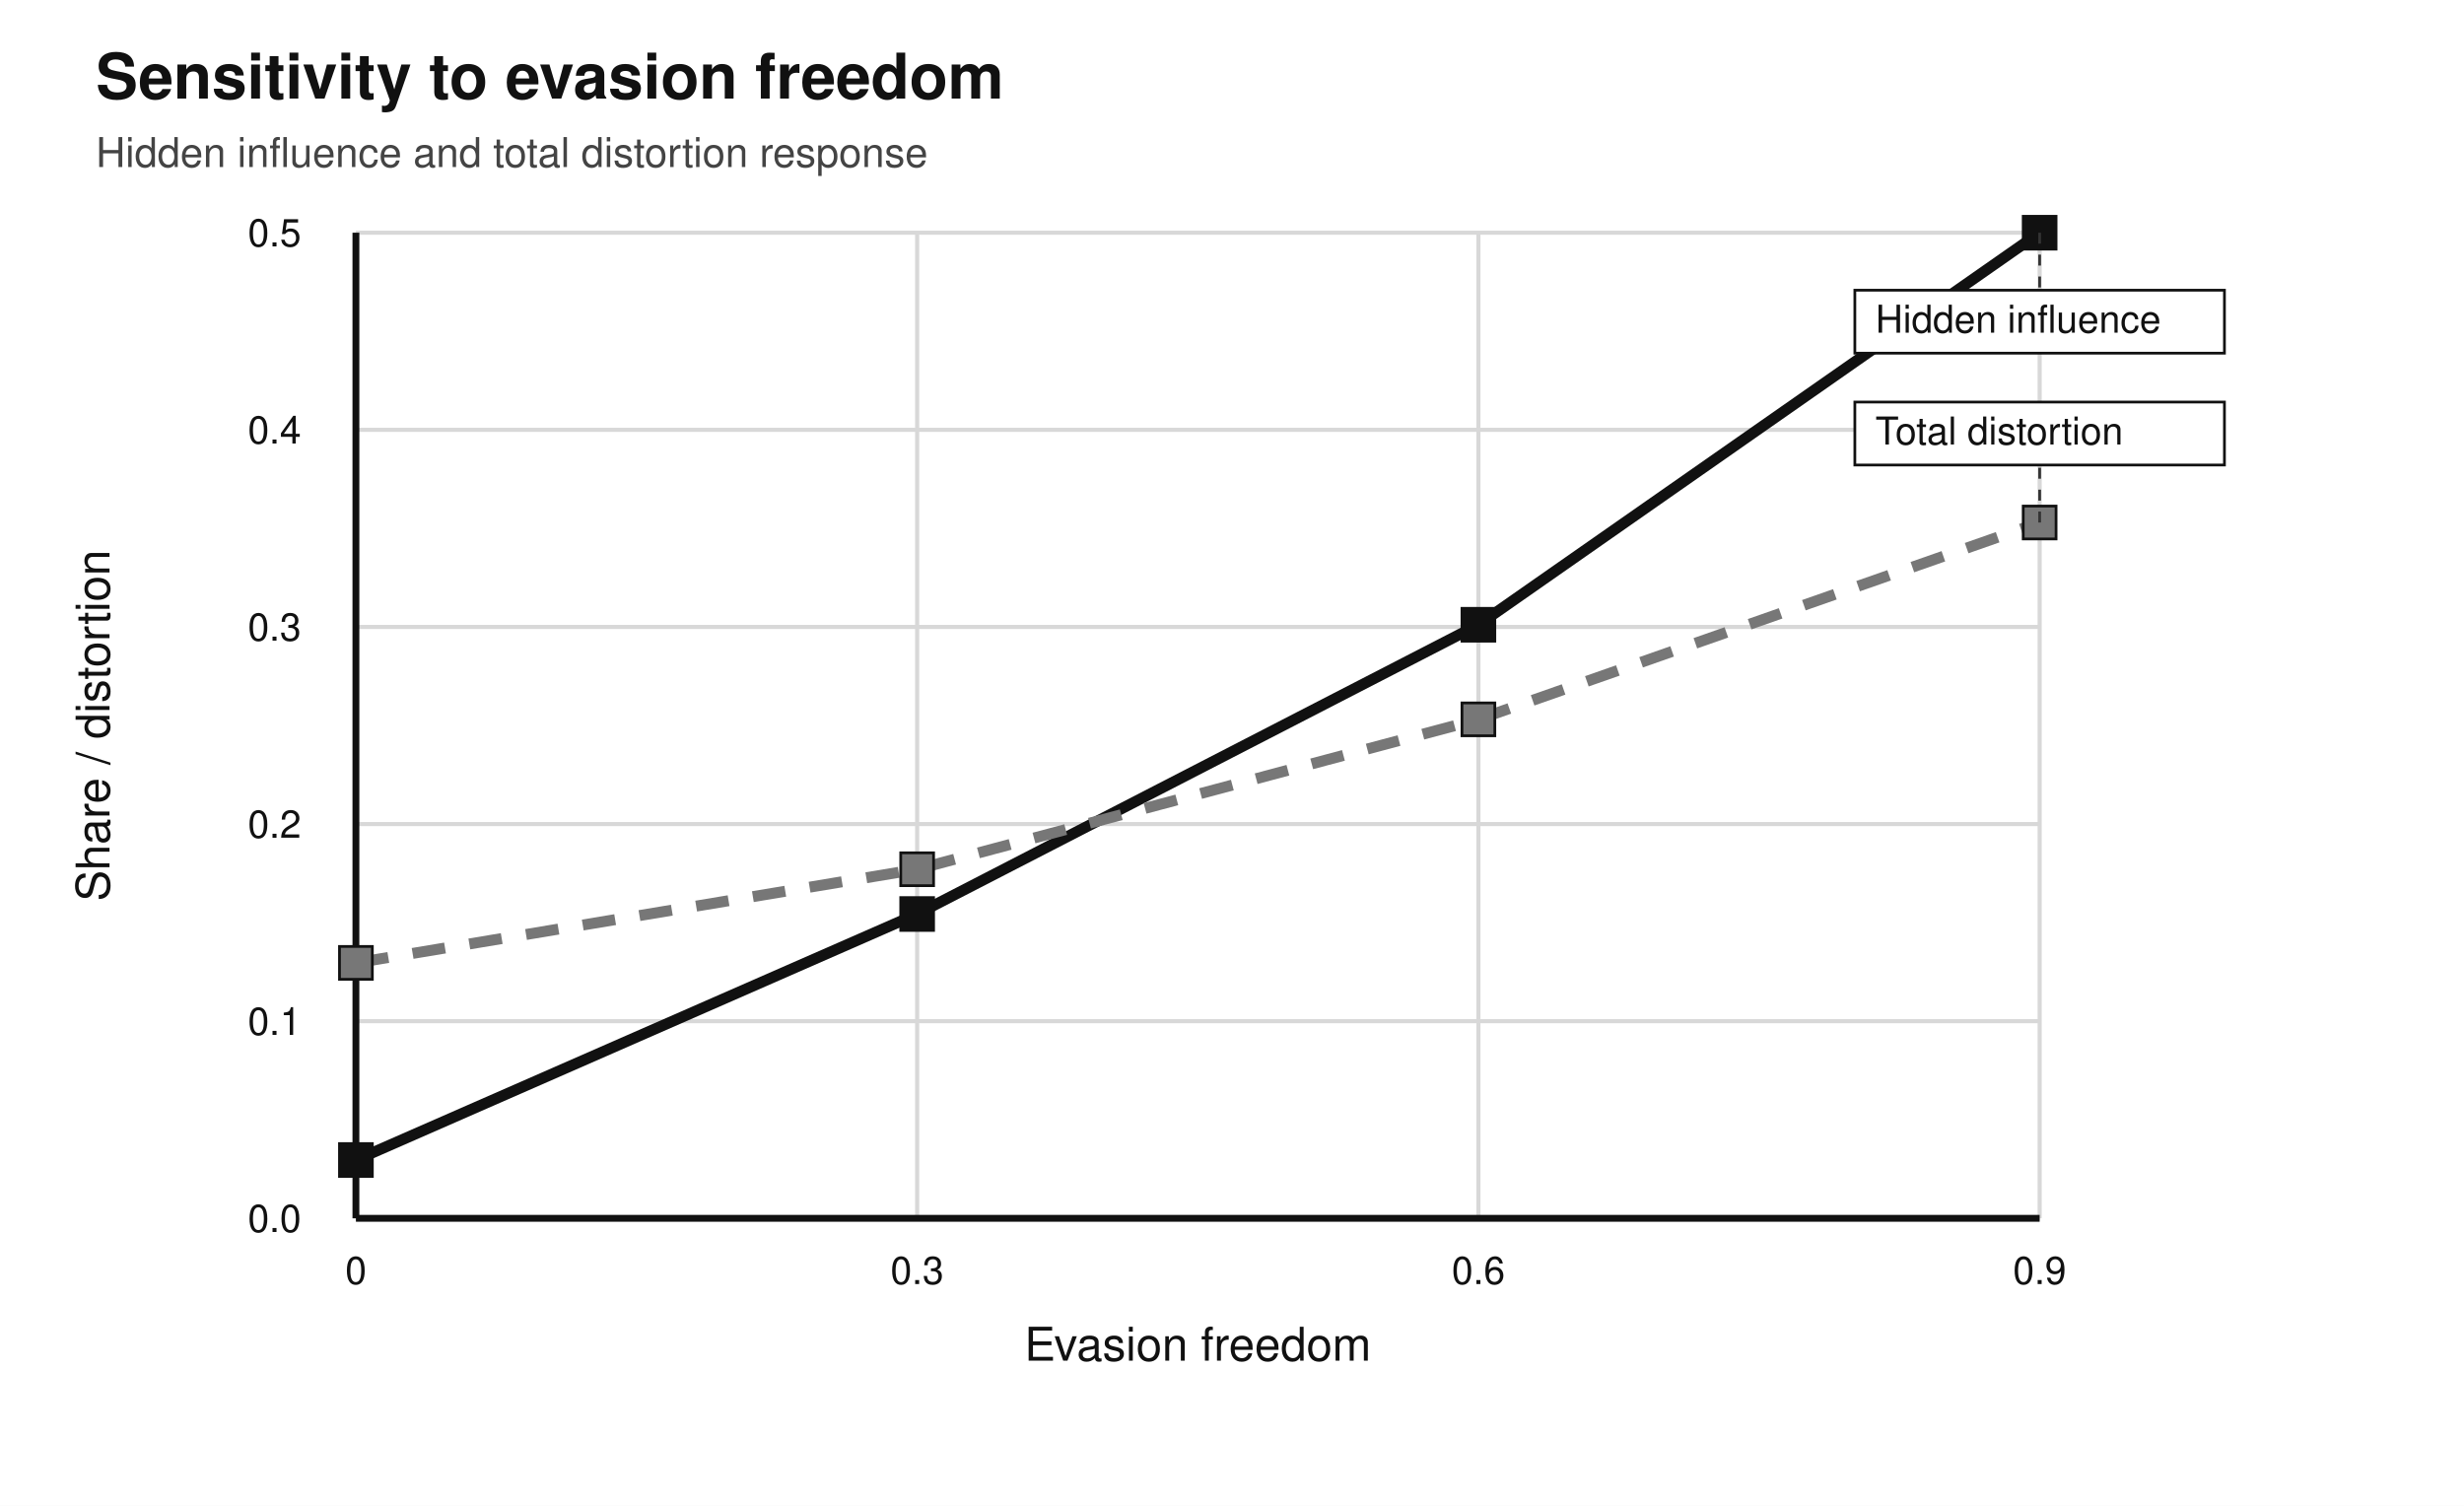
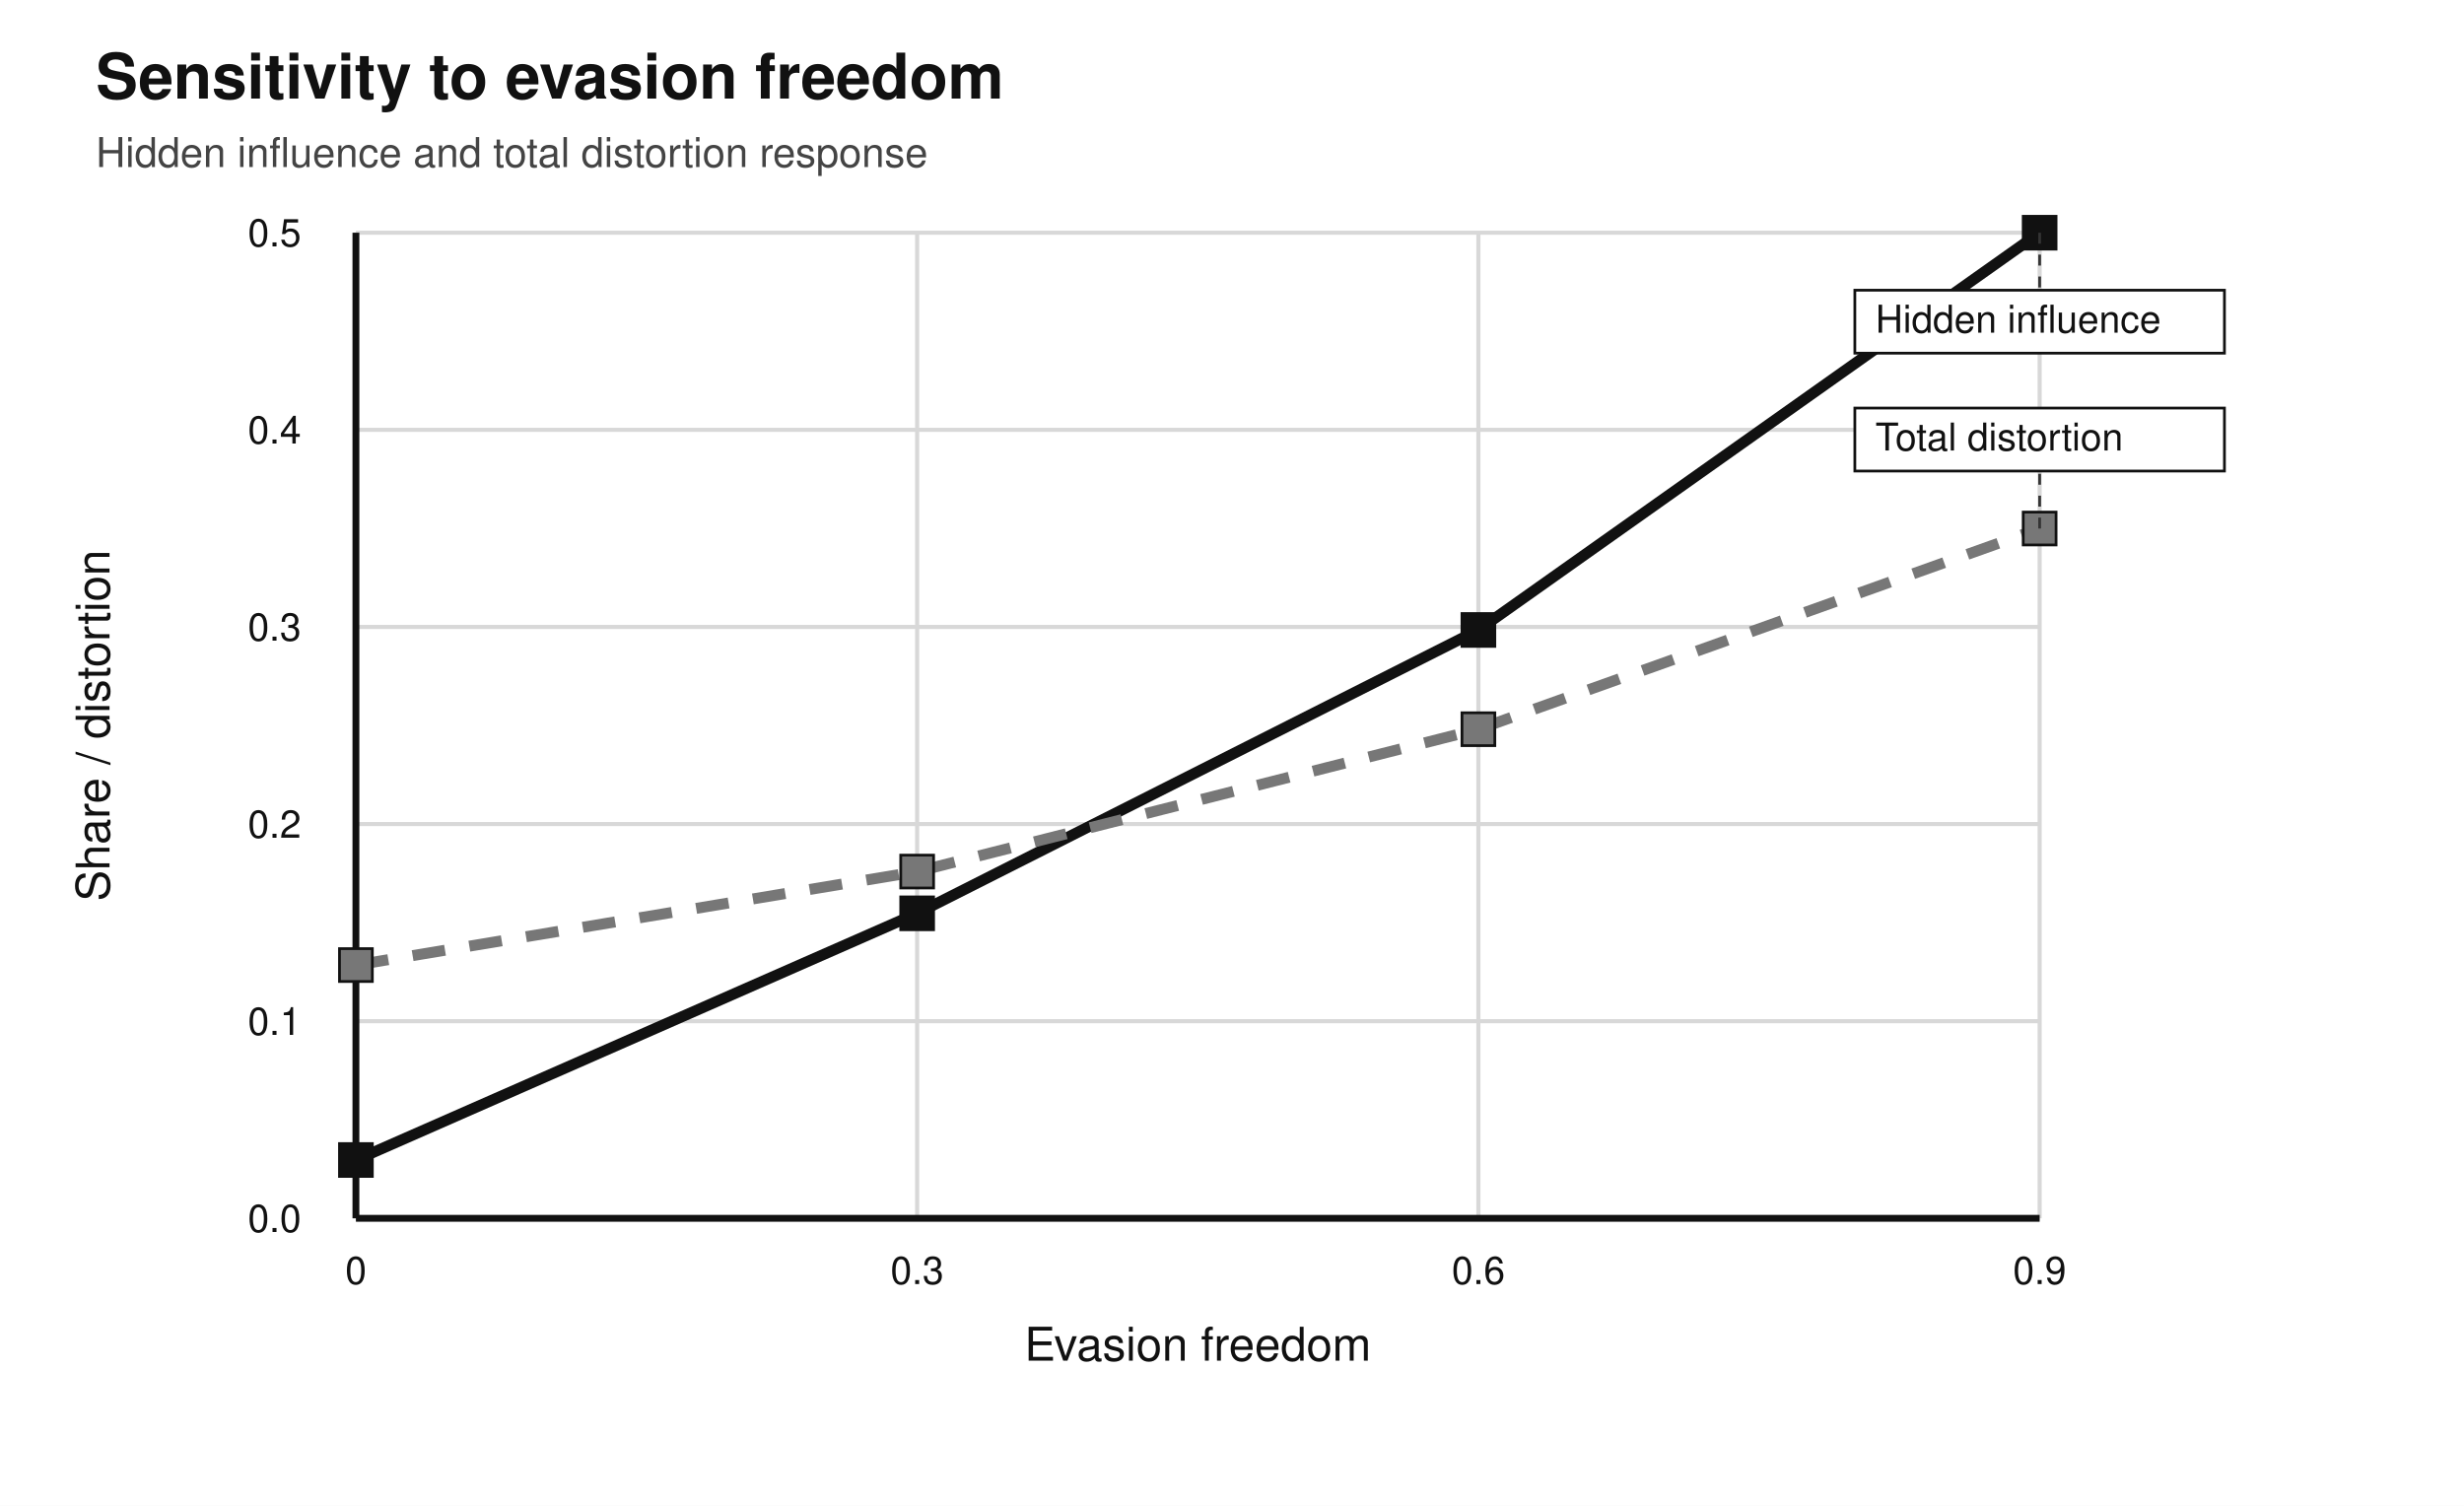
<svg xmlns="http://www.w3.org/2000/svg" width="1800px" height="1100px" viewBox="0 0 1800 1100" role="img">
  <style>
text { font-family: Helvetica, Arial, sans-serif; font-size: 34px; fill: #111; }
.title { font-size: 46px; font-weight: 700; }
.subtitle { font-size: 30px; fill: #444; }
.small, .tick, .label { font-size: 28px; }
.axis { stroke: #111; stroke-width: 5; fill: none; }
.grid { stroke: #d8d8d8; stroke-width: 3; fill: none; }
.segment, .point, .legend-swatch { stroke: #111; stroke-width: 2; }
.label-box { fill: #fff; stroke: #111; stroke-width: 2; }
.leader { stroke: #333; stroke-width: 2; fill: none; stroke-dasharray: 8 8; }
.threshold { stroke: #999; stroke-width: 4; fill: none; stroke-dasharray: 12 12; }
.series-primary { stroke: #111; stroke-width: 8; fill: none; }
.series-secondary { stroke: #777; stroke-width: 8; fill: none; stroke-dasharray: 24 18; }
</style>
  <rect width="100%" height="100%" fill="#fff" />
  <text x="70" y="72" text-anchor="start" class="title">Sensitivity to evasion freedom</text>
  <text x="70" y="122" text-anchor="start" class="subtitle">Hidden influence and total distortion response</text>
  <line x1="260" y1="170" x2="260" y2="890" class="grid" />
  <text x="260" y="938" text-anchor="middle" class="tick">0</text>
  <line x1="670" y1="170" x2="670" y2="890" class="grid" />
  <text x="670" y="938" text-anchor="middle" class="tick">0.3</text>
  <line x1="1080" y1="170" x2="1080" y2="890" class="grid" />
  <text x="1080" y="938" text-anchor="middle" class="tick">0.6</text>
  <line x1="1490" y1="170" x2="1490" y2="890" class="grid" />
  <text x="1490" y="938" text-anchor="middle" class="tick">0.9</text>
  <line x1="260" y1="890" x2="1490" y2="890" class="grid" />
  <text x="220" y="900" text-anchor="end" class="tick">0.0</text>
  <line x1="260" y1="746" x2="1490" y2="746" class="grid" />
  <text x="220" y="756" text-anchor="end" class="tick">0.1</text>
  <line x1="260" y1="602" x2="1490" y2="602" class="grid" />
  <text x="220" y="612" text-anchor="end" class="tick">0.2</text>
  <line x1="260" y1="458" x2="1490" y2="458" class="grid" />
  <text x="220" y="468" text-anchor="end" class="tick">0.3</text>
  <line x1="260" y1="314" x2="1490" y2="314" class="grid" />
  <text x="220" y="324" text-anchor="end" class="tick">0.4</text>
  <line x1="260" y1="170" x2="1490" y2="170" class="grid" />
  <text x="220" y="180" text-anchor="end" class="tick">0.5</text>
  <line x1="260" y1="890" x2="1490" y2="890" class="axis" />
  <line x1="260" y1="170" x2="260" y2="890" class="axis" />
  <text x="875" y="994" text-anchor="middle">Evasion freedom</text>
  <text x="80" y="530" text-anchor="middle" transform="rotate(-90 80 530)">Share / distortion</text>
-   <polyline points="260,847.4 670,667.7 1080,456.4 1490,170" class="series-primary" />
-   <polyline points="260,703.4 670,635.0 1080,525.5 1490,381.7" class="series-secondary" />
+   <polyline points="260,847.4 670,667.2 1080,460.2 1490,170" class="series-primary" />
+   <polyline points="260,705.0 670,636.7 1080,532.7 1490,386.1" class="series-secondary" />
  <rect x="248" y="835.4" width="24" height="24" fill="#111111" class="point" />
-   <rect x="658" y="655.7" width="24" height="24" fill="#111111" class="point" />
-   <rect x="1068" y="444.4" width="24" height="24" fill="#111111" class="point" />
+   <rect x="658" y="655.2" width="24" height="24" fill="#111111" class="point" />
+   <rect x="1068" y="448.2" width="24" height="24" fill="#111111" class="point" />
  <rect x="1478" y="158" width="24" height="24" fill="#111111" class="point" />
-   <rect x="248" y="691.4" width="24" height="24" fill="#777777" class="point" />
-   <rect x="658" y="623.0" width="24" height="24" fill="#777777" class="point" />
-   <rect x="1068" y="513.5" width="24" height="24" fill="#777777" class="point" />
-   <rect x="1478" y="369.7" width="24" height="24" fill="#777777" class="point" />
+   <rect x="248" y="693.0" width="24" height="24" fill="#777777" class="point" />
+   <rect x="658" y="624.7" width="24" height="24" fill="#777777" class="point" />
+   <rect x="1068" y="520.7" width="24" height="24" fill="#777777" class="point" />
+   <rect x="1478" y="374.1" width="24" height="24" fill="#777777" class="point" />
  <line x1="1490" y1="170" x2="1490" y2="212" class="leader" />
-   <line x1="1490" y1="381.7" x2="1490" y2="339.7" class="leader" />
+   <line x1="1490" y1="386.1" x2="1490" y2="344.1" class="leader" />
  <rect x="1355" y="212" width="270" height="46" fill="#ffffff" class="label-box" />
  <text x="1370" y="243" text-anchor="start" class="label">Hidden influence</text>
-   <rect x="1355" y="293.7" width="270" height="46" fill="#ffffff" class="label-box" />
-   <text x="1370" y="324.7" text-anchor="start" class="label">Total distortion</text>
+   <rect x="1355" y="298.1" width="270" height="46" fill="#ffffff" class="label-box" />
+   <text x="1370" y="329.1" text-anchor="start" class="label">Total distortion</text>
</svg>
